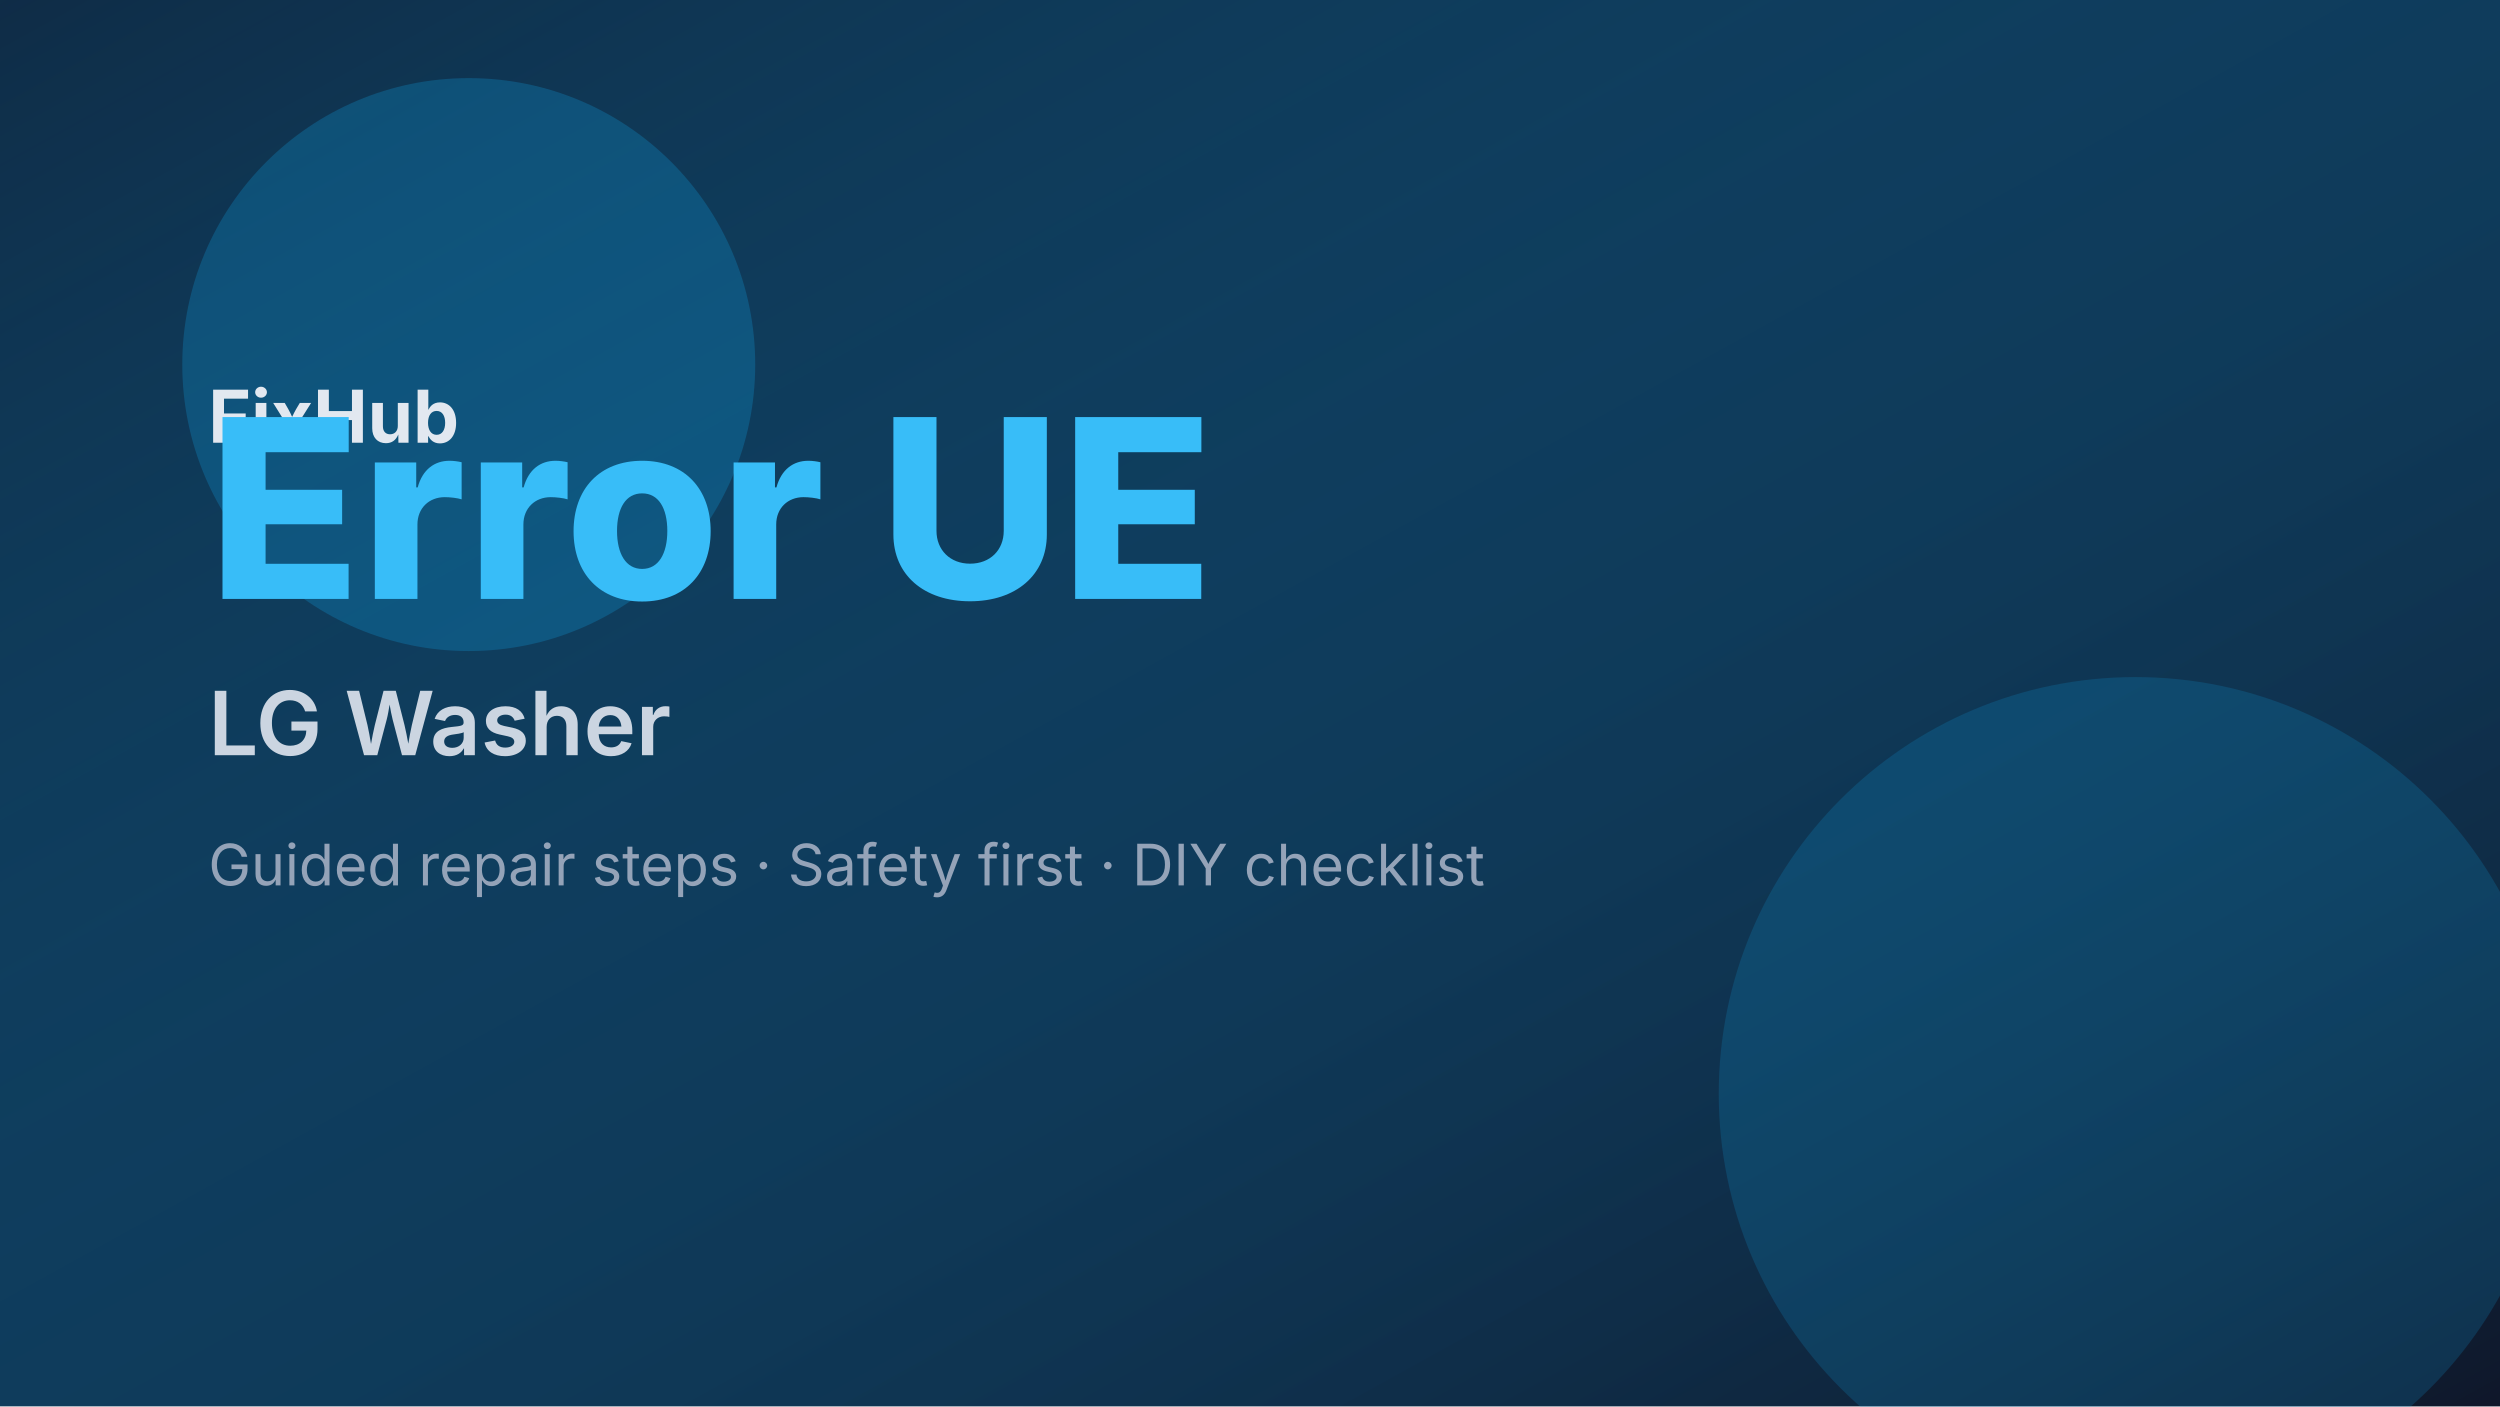
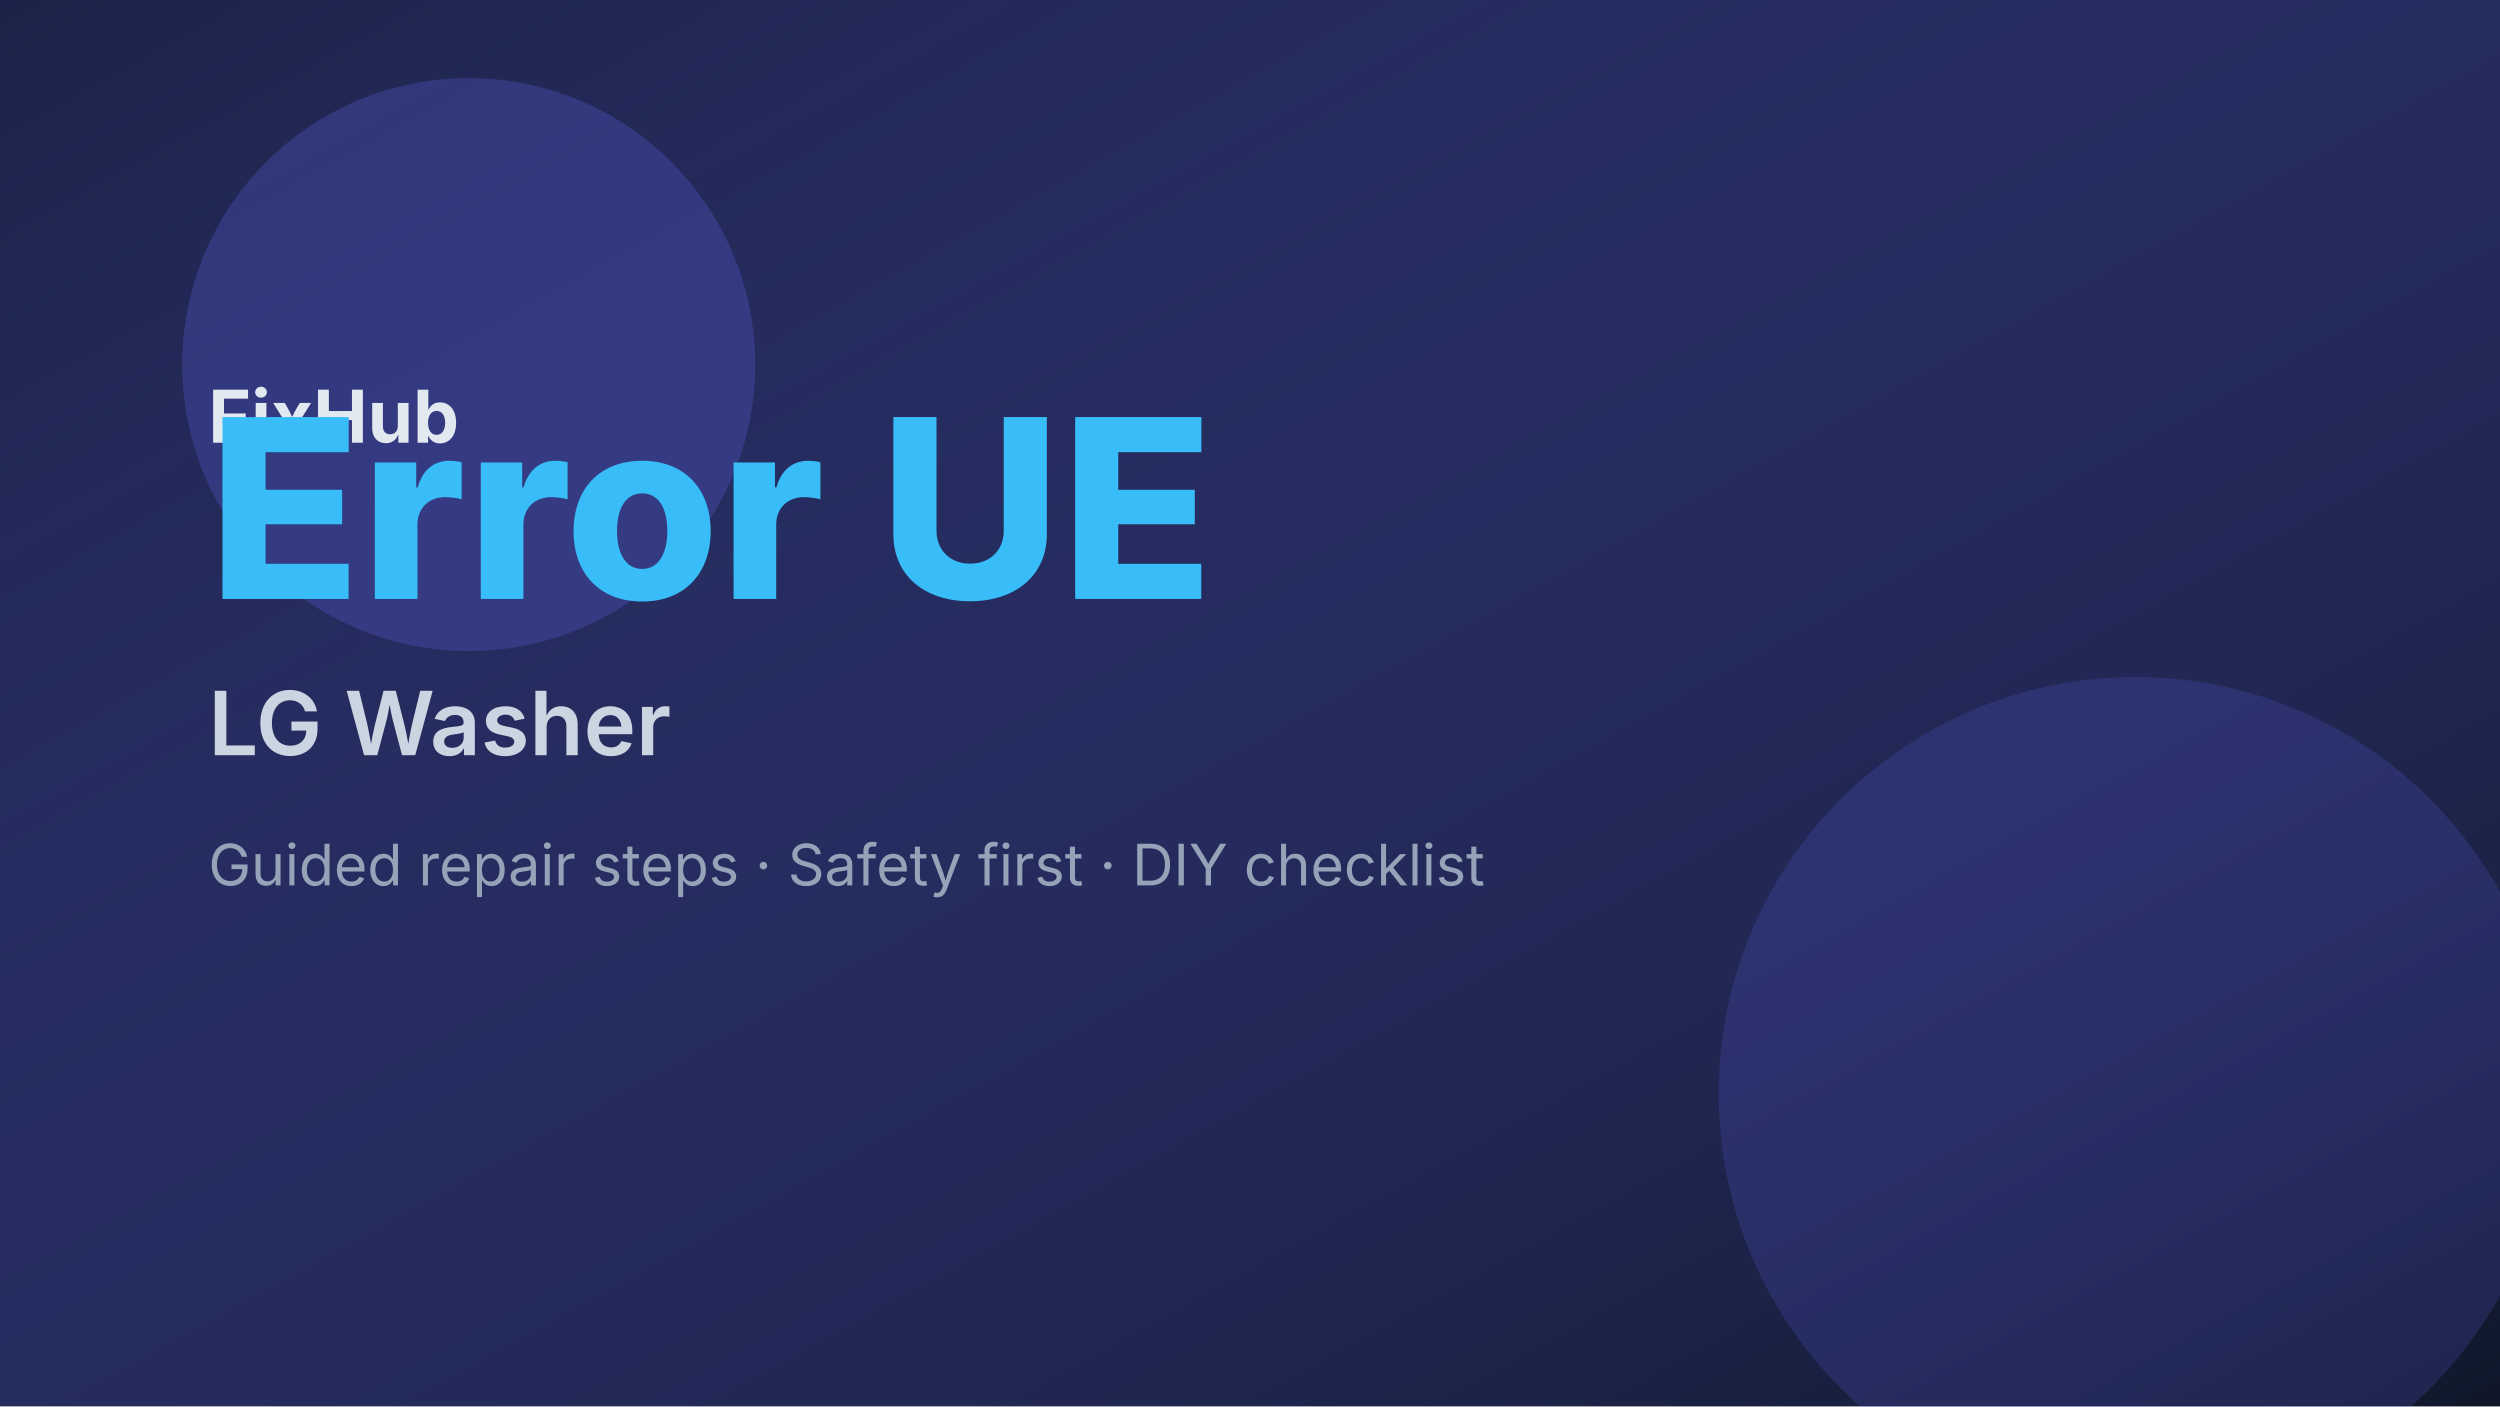
<svg xmlns="http://www.w3.org/2000/svg" width="960" height="540" viewBox="0 0 960 540" role="img" aria-label="Guide hero image for LG Washer error UE">
  <defs>
    <linearGradient id="g" x1="0" y1="0" x2="1" y2="1">
-       <stop offset="0%" stop-color="#0EA5E9" stop-opacity="0.15" />
+       <stop offset="0%" stop-color="#6366F1" stop-opacity="0.15" />
      <stop offset="100%" stop-color="#0F172A" stop-opacity="0.9" />
    </linearGradient>
  </defs>
  <rect width="960" height="540" fill="#0F172A" />
  <rect width="960" height="540" fill="url(#g)" />
-   <circle cx="180" cy="140" r="110" fill="#0EA5E9" opacity="0.25" />
-   <circle cx="820" cy="420" r="160" fill="#0EA5E9" opacity="0.18" />
+   <circle cx="180" cy="140" r="110" fill="#6366F1" opacity="0.25" />
+   <circle cx="820" cy="420" r="160" fill="#6366F1" opacity="0.18" />
  <text x="80" y="170" fill="#E2E8F0" font-size="28" font-family="Inter, system-ui" font-weight="700">FixHub</text>
  <text x="80" y="230" fill="#38BDF8" font-size="96" font-family="Inter, system-ui" font-weight="800">Error UE</text>
  <text x="80" y="290" fill="#CBD5E1" font-size="34" font-family="Inter, system-ui" font-weight="600">LG Washer</text>
  <text x="80" y="340" fill="#94A3B8" font-size="22" font-family="Inter, system-ui">Guided repair steps · Safety first · DIY checklist</text>
</svg>
